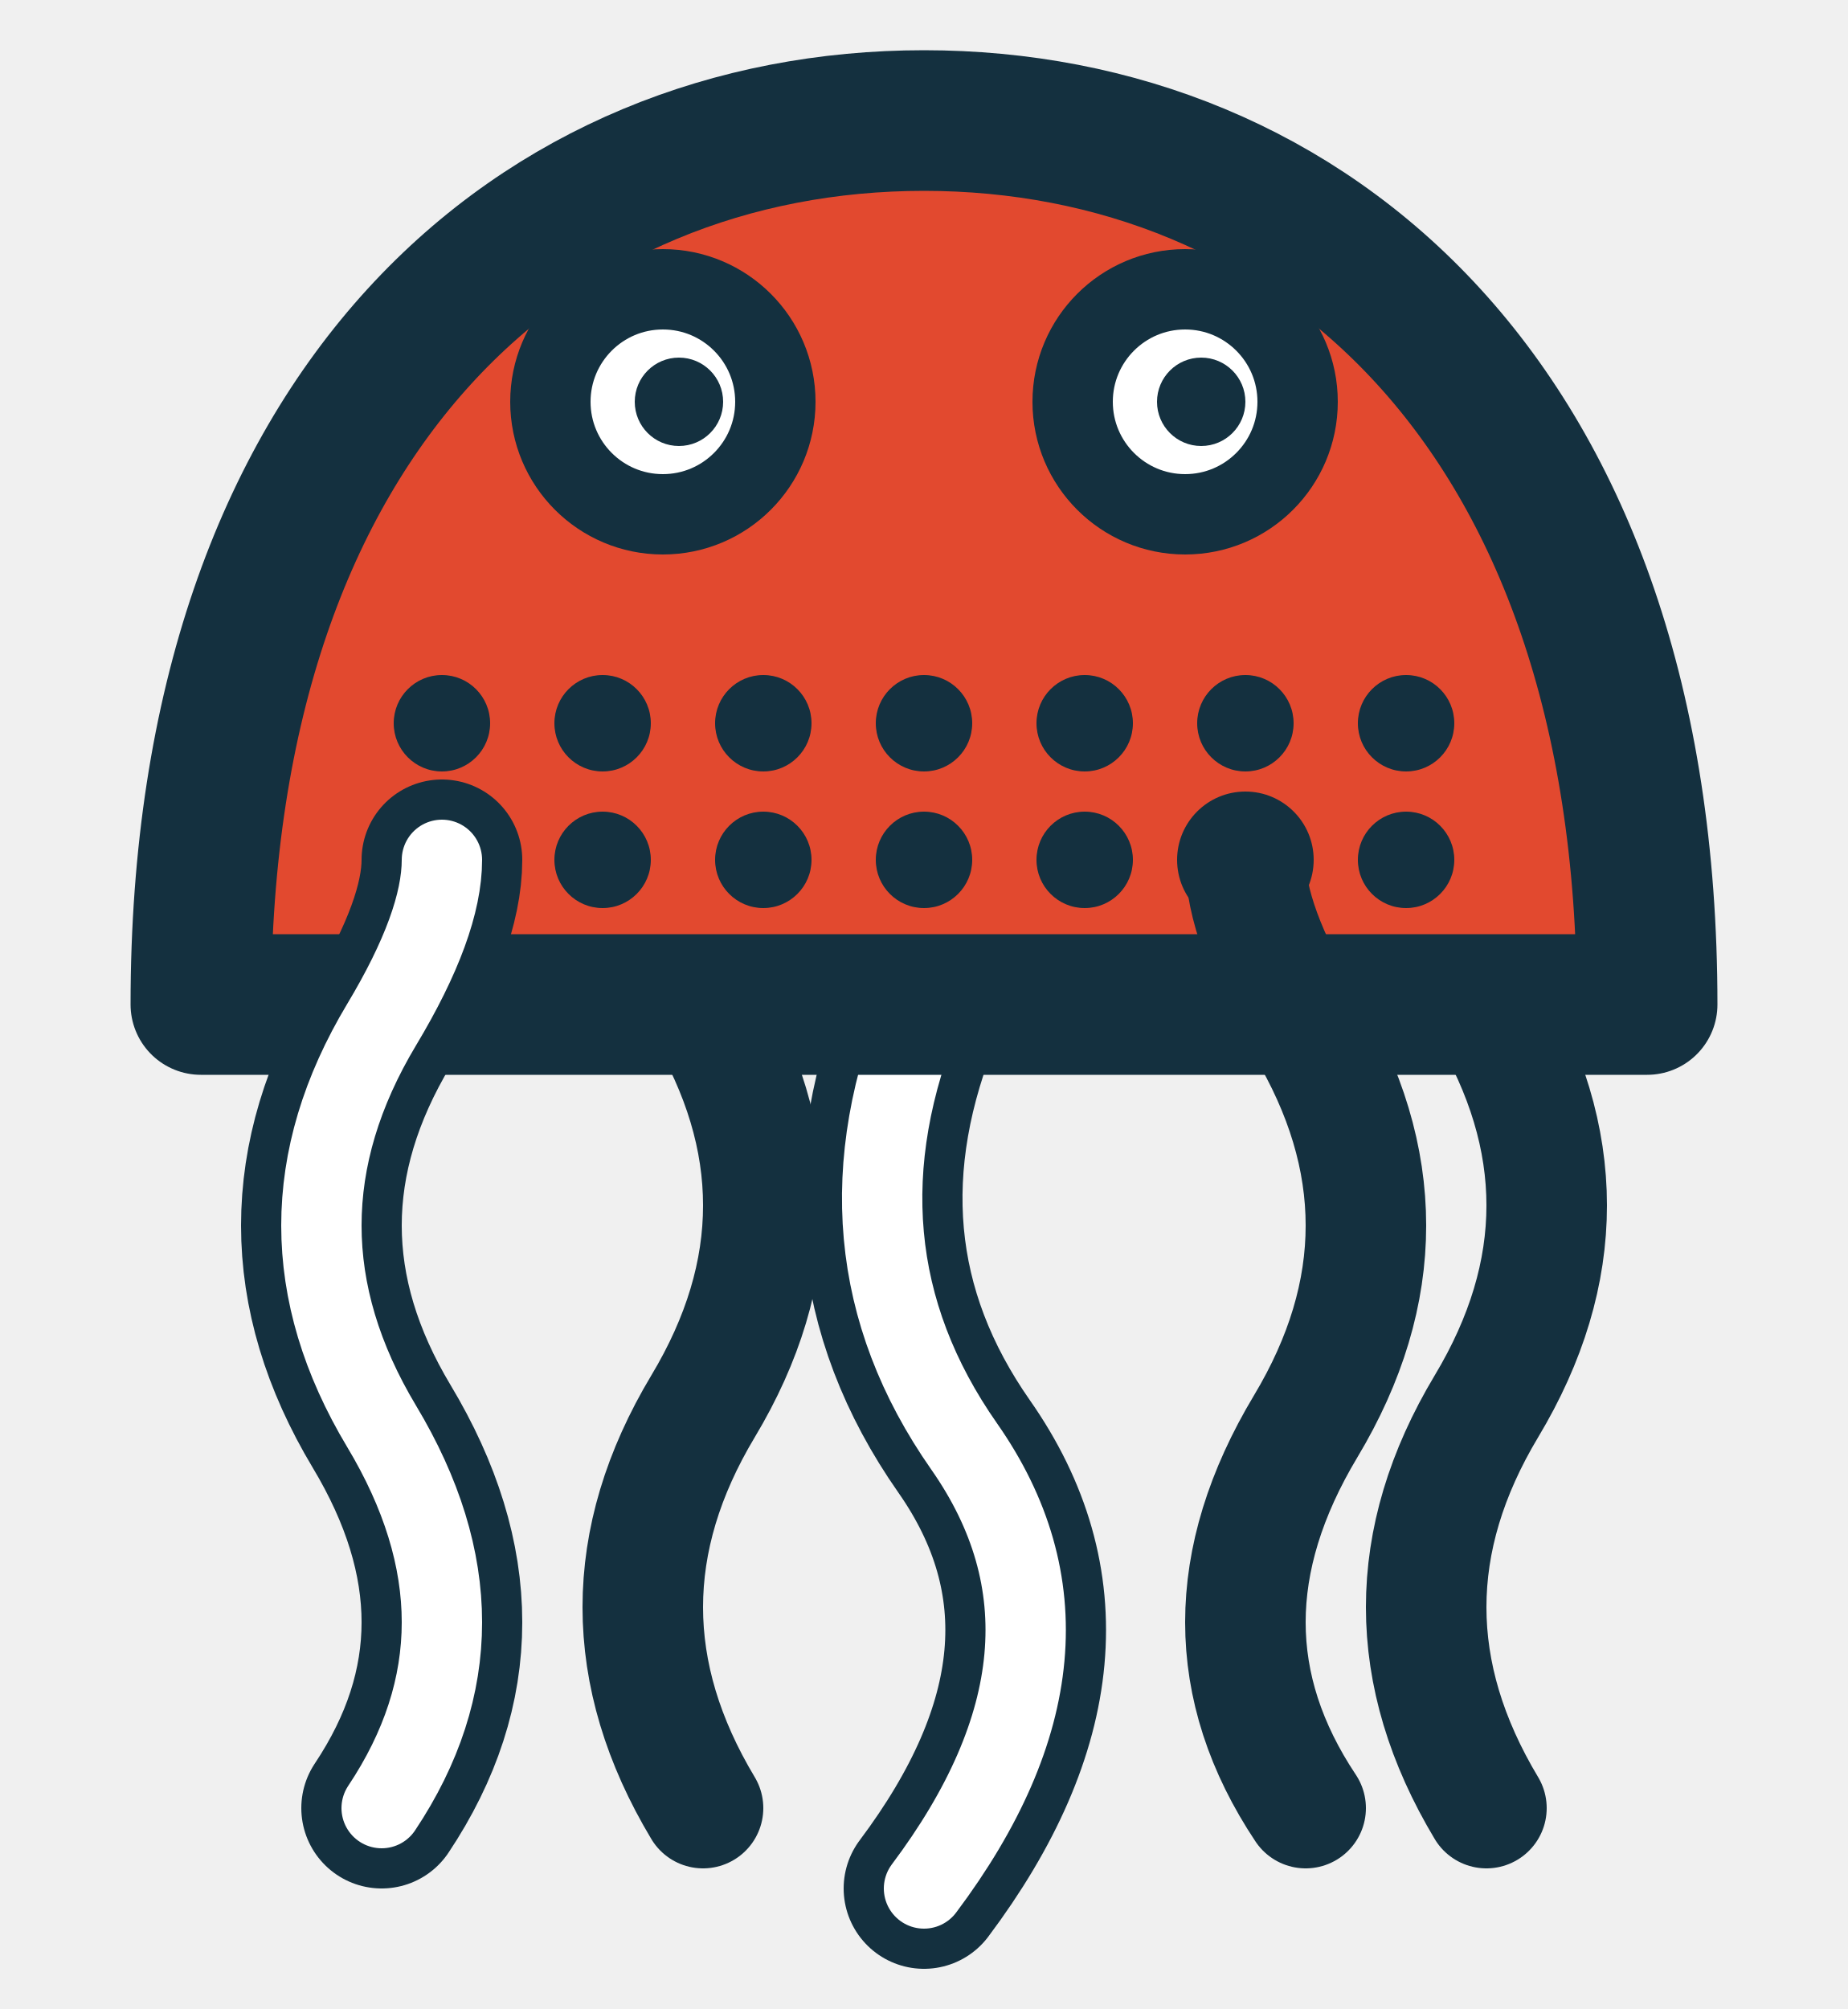
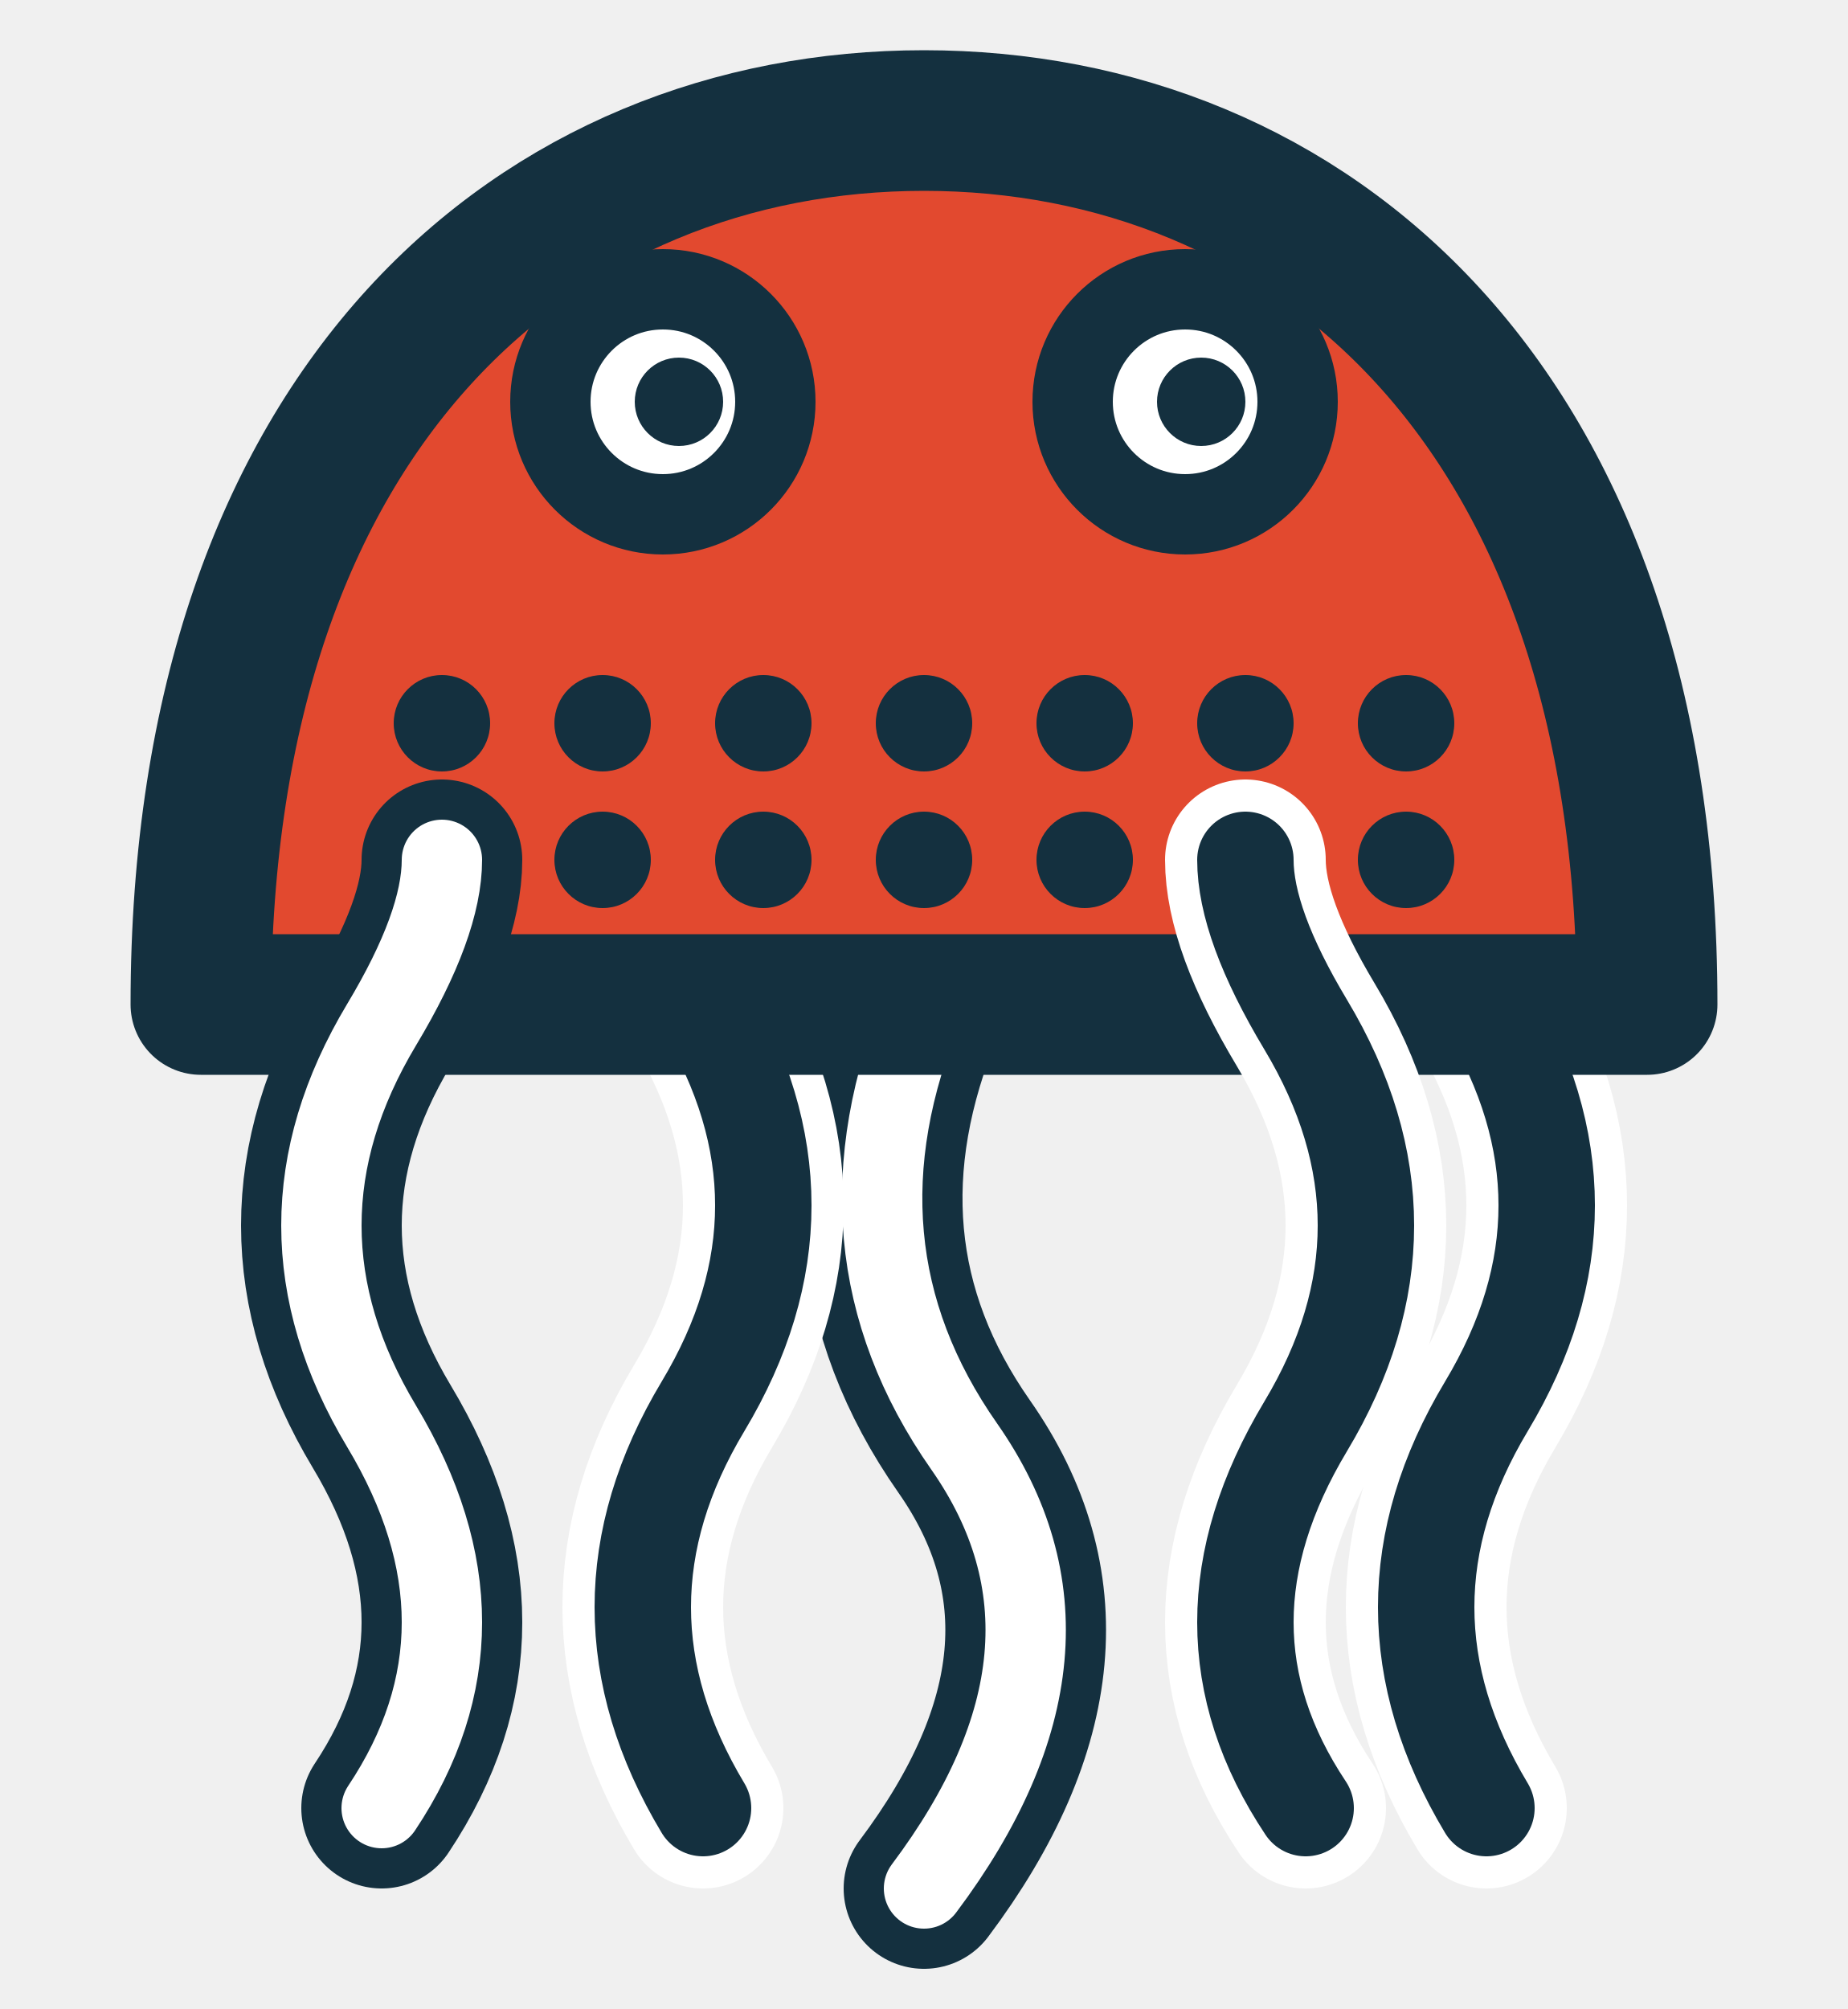
<svg xmlns="http://www.w3.org/2000/svg" viewBox="13 2 46 50">
  <path d="M36 22 V27 q-2.5 6 1 11 t-1 11" fill="none" stroke="#14303F" stroke-width="4" stroke-linecap="round" />
  <path d="M36 22 V27 q-2.5 6 1 11 t-1 11" fill="none" stroke="#fff" stroke-width="2" stroke-linecap="round" />
-   <g fill="none" stroke="#14303F" stroke-width="3" stroke-linecap="round">
-     <path d="M30.5 22 V27 q3 5 0 10 t0 10" />
-     <path d="M50 22 V27 q3 5 0 10 t0 10" />
-   </g>
+   <path d="M30.5 22 V27 q3 5 0 10 t0 10" fill="none" stroke="#fff" stroke-width="4" stroke-linecap="round" />
+   <path d="M30.5 22 V27 q3 5 0 10 t0 10" fill="none" stroke="#14303F" stroke-width="2.4" stroke-linecap="round" />
+   <path d="M50 22 V27 q3 5 0 10 t0 10" fill="none" stroke="#fff" stroke-width="4" stroke-linecap="round" />
+   <path d="M50 22 V27 q3 5 0 10 t0 10" fill="none" stroke="#14303F" stroke-width="2.4" stroke-linecap="round" />
  <path d="M18 27 C18 12 26.5 5 36 5 C45.5 5 54 12 54 27 Z" fill="#E2492F" stroke="#14303F" stroke-width="3.5" stroke-linejoin="round" />
  <circle cx="24" cy="20" r="1.2" fill="#14303F" />
  <circle cx="28" cy="20" r="1.2" fill="#14303F" />
  <circle cx="32" cy="20" r="1.2" fill="#14303F" />
  <circle cx="36" cy="20" r="1.2" fill="#14303F" />
  <circle cx="40" cy="20" r="1.2" fill="#14303F" />
  <circle cx="44" cy="20" r="1.2" fill="#14303F" />
  <circle cx="48" cy="20" r="1.2" fill="#14303F" />
  <circle cx="24" cy="23.4" r="1.2" fill="#14303F" />
  <circle cx="28" cy="23.4" r="1.2" fill="#14303F" />
  <circle cx="32" cy="23.4" r="1.2" fill="#14303F" />
  <circle cx="36" cy="23.4" r="1.2" fill="#14303F" />
  <circle cx="40" cy="23.4" r="1.2" fill="#14303F" />
  <circle cx="44" cy="23.4" r="1.2" fill="#14303F" />
  <circle cx="48" cy="23.4" r="1.2" fill="#14303F" />
  <circle cx="29.5" cy="12" r="2.8" fill="#fff" stroke="#14303F" stroke-width="2" />
  <circle cx="29.9" cy="12" r="1.1" fill="#14303F" />
  <circle cx="42.5" cy="12" r="2.8" fill="#fff" stroke="#14303F" stroke-width="2" />
  <circle cx="42.9" cy="12" r="1.1" fill="#14303F" />
-   <path d="M44 23.4 Q44 25 45.5 27.5 q3 5 0 10 t0 9.5" fill="none" stroke="#14303F" stroke-width="3" stroke-linecap="round" />
-   <circle cx="44" cy="23.4" r="1.7" fill="#14303F" />
+   <path d="M44 23.4 Q44 25 45.5 27.5 q3 5 0 10 t0 9.5" fill="none" stroke="#fff" stroke-width="4" stroke-linecap="round" />
+   <path d="M44 23.4 Q44 25 45.5 27.5 q3 5 0 10 t0 9.5" fill="none" stroke="#14303F" stroke-width="2.4" stroke-linecap="round" />
  <path d="M24 23.4 Q24 25 22.5 27.5 q-3 5 0 10 t0 9.5" fill="none" stroke="#14303F" stroke-width="4" stroke-linecap="round" />
  <path d="M24 23.4 Q24 25 22.5 27.5 q-3 5 0 10 t0 9.5" fill="none" stroke="#fff" stroke-width="2" stroke-linecap="round" />
</svg>
